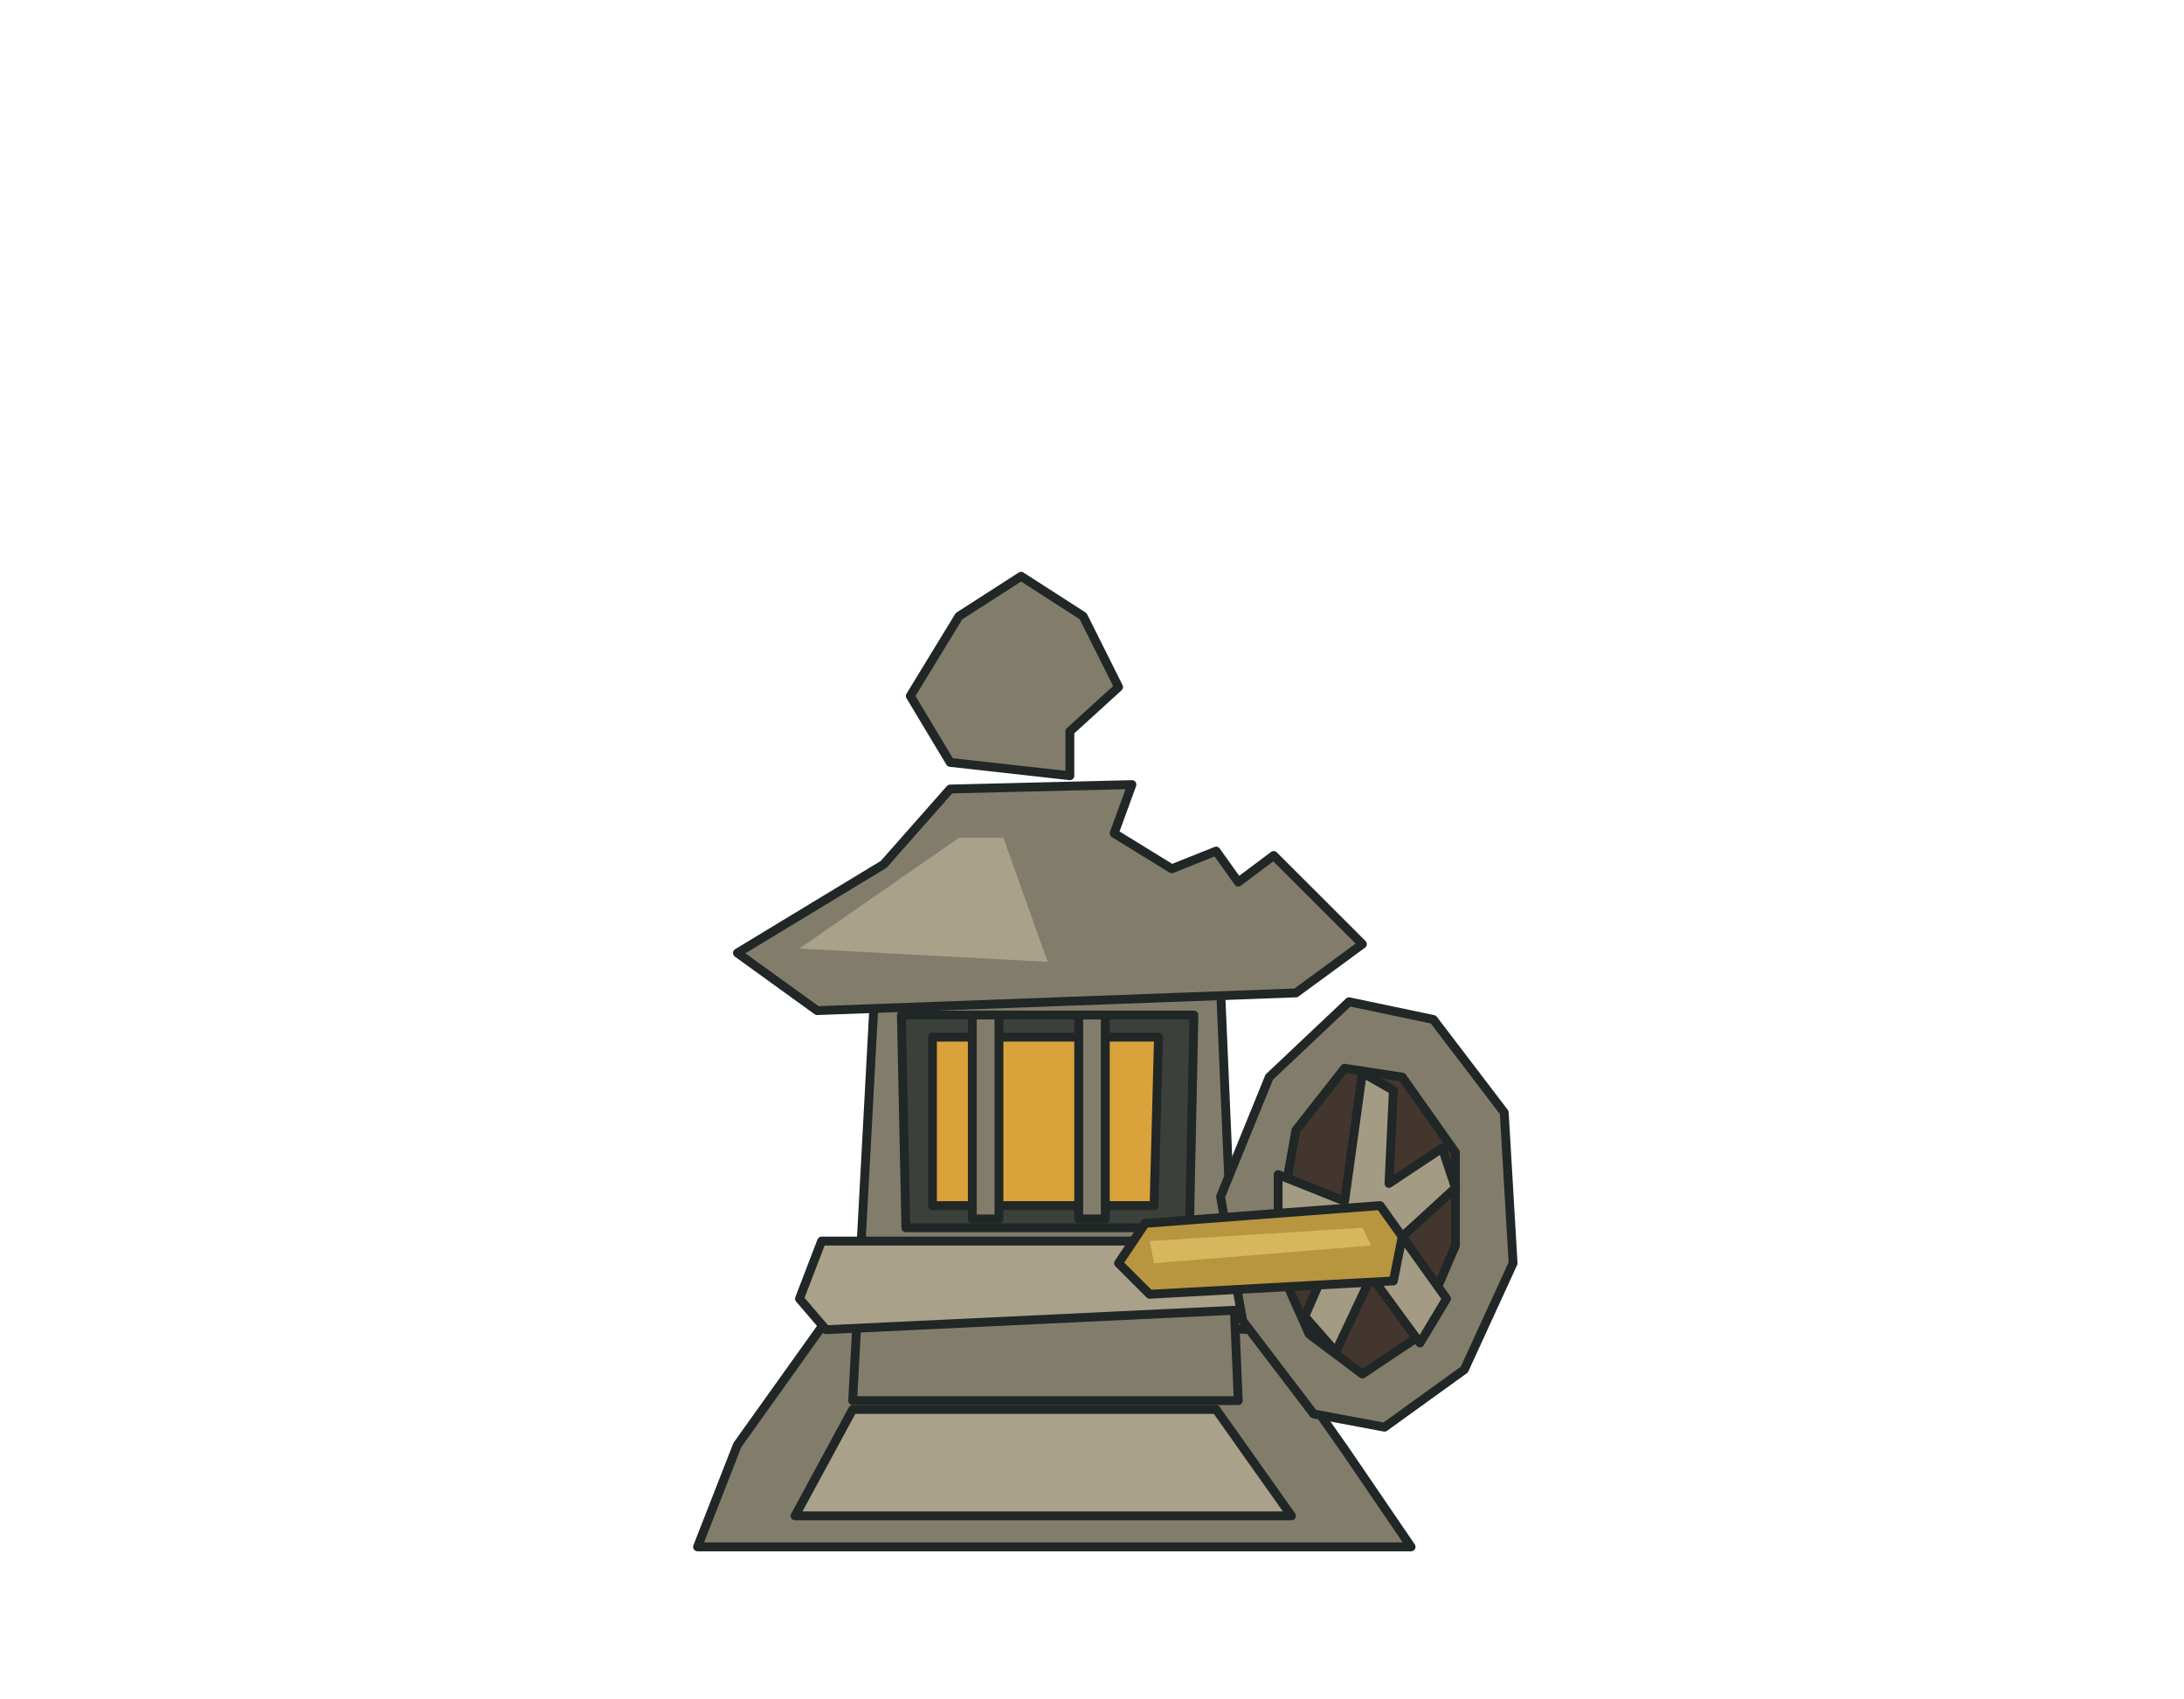
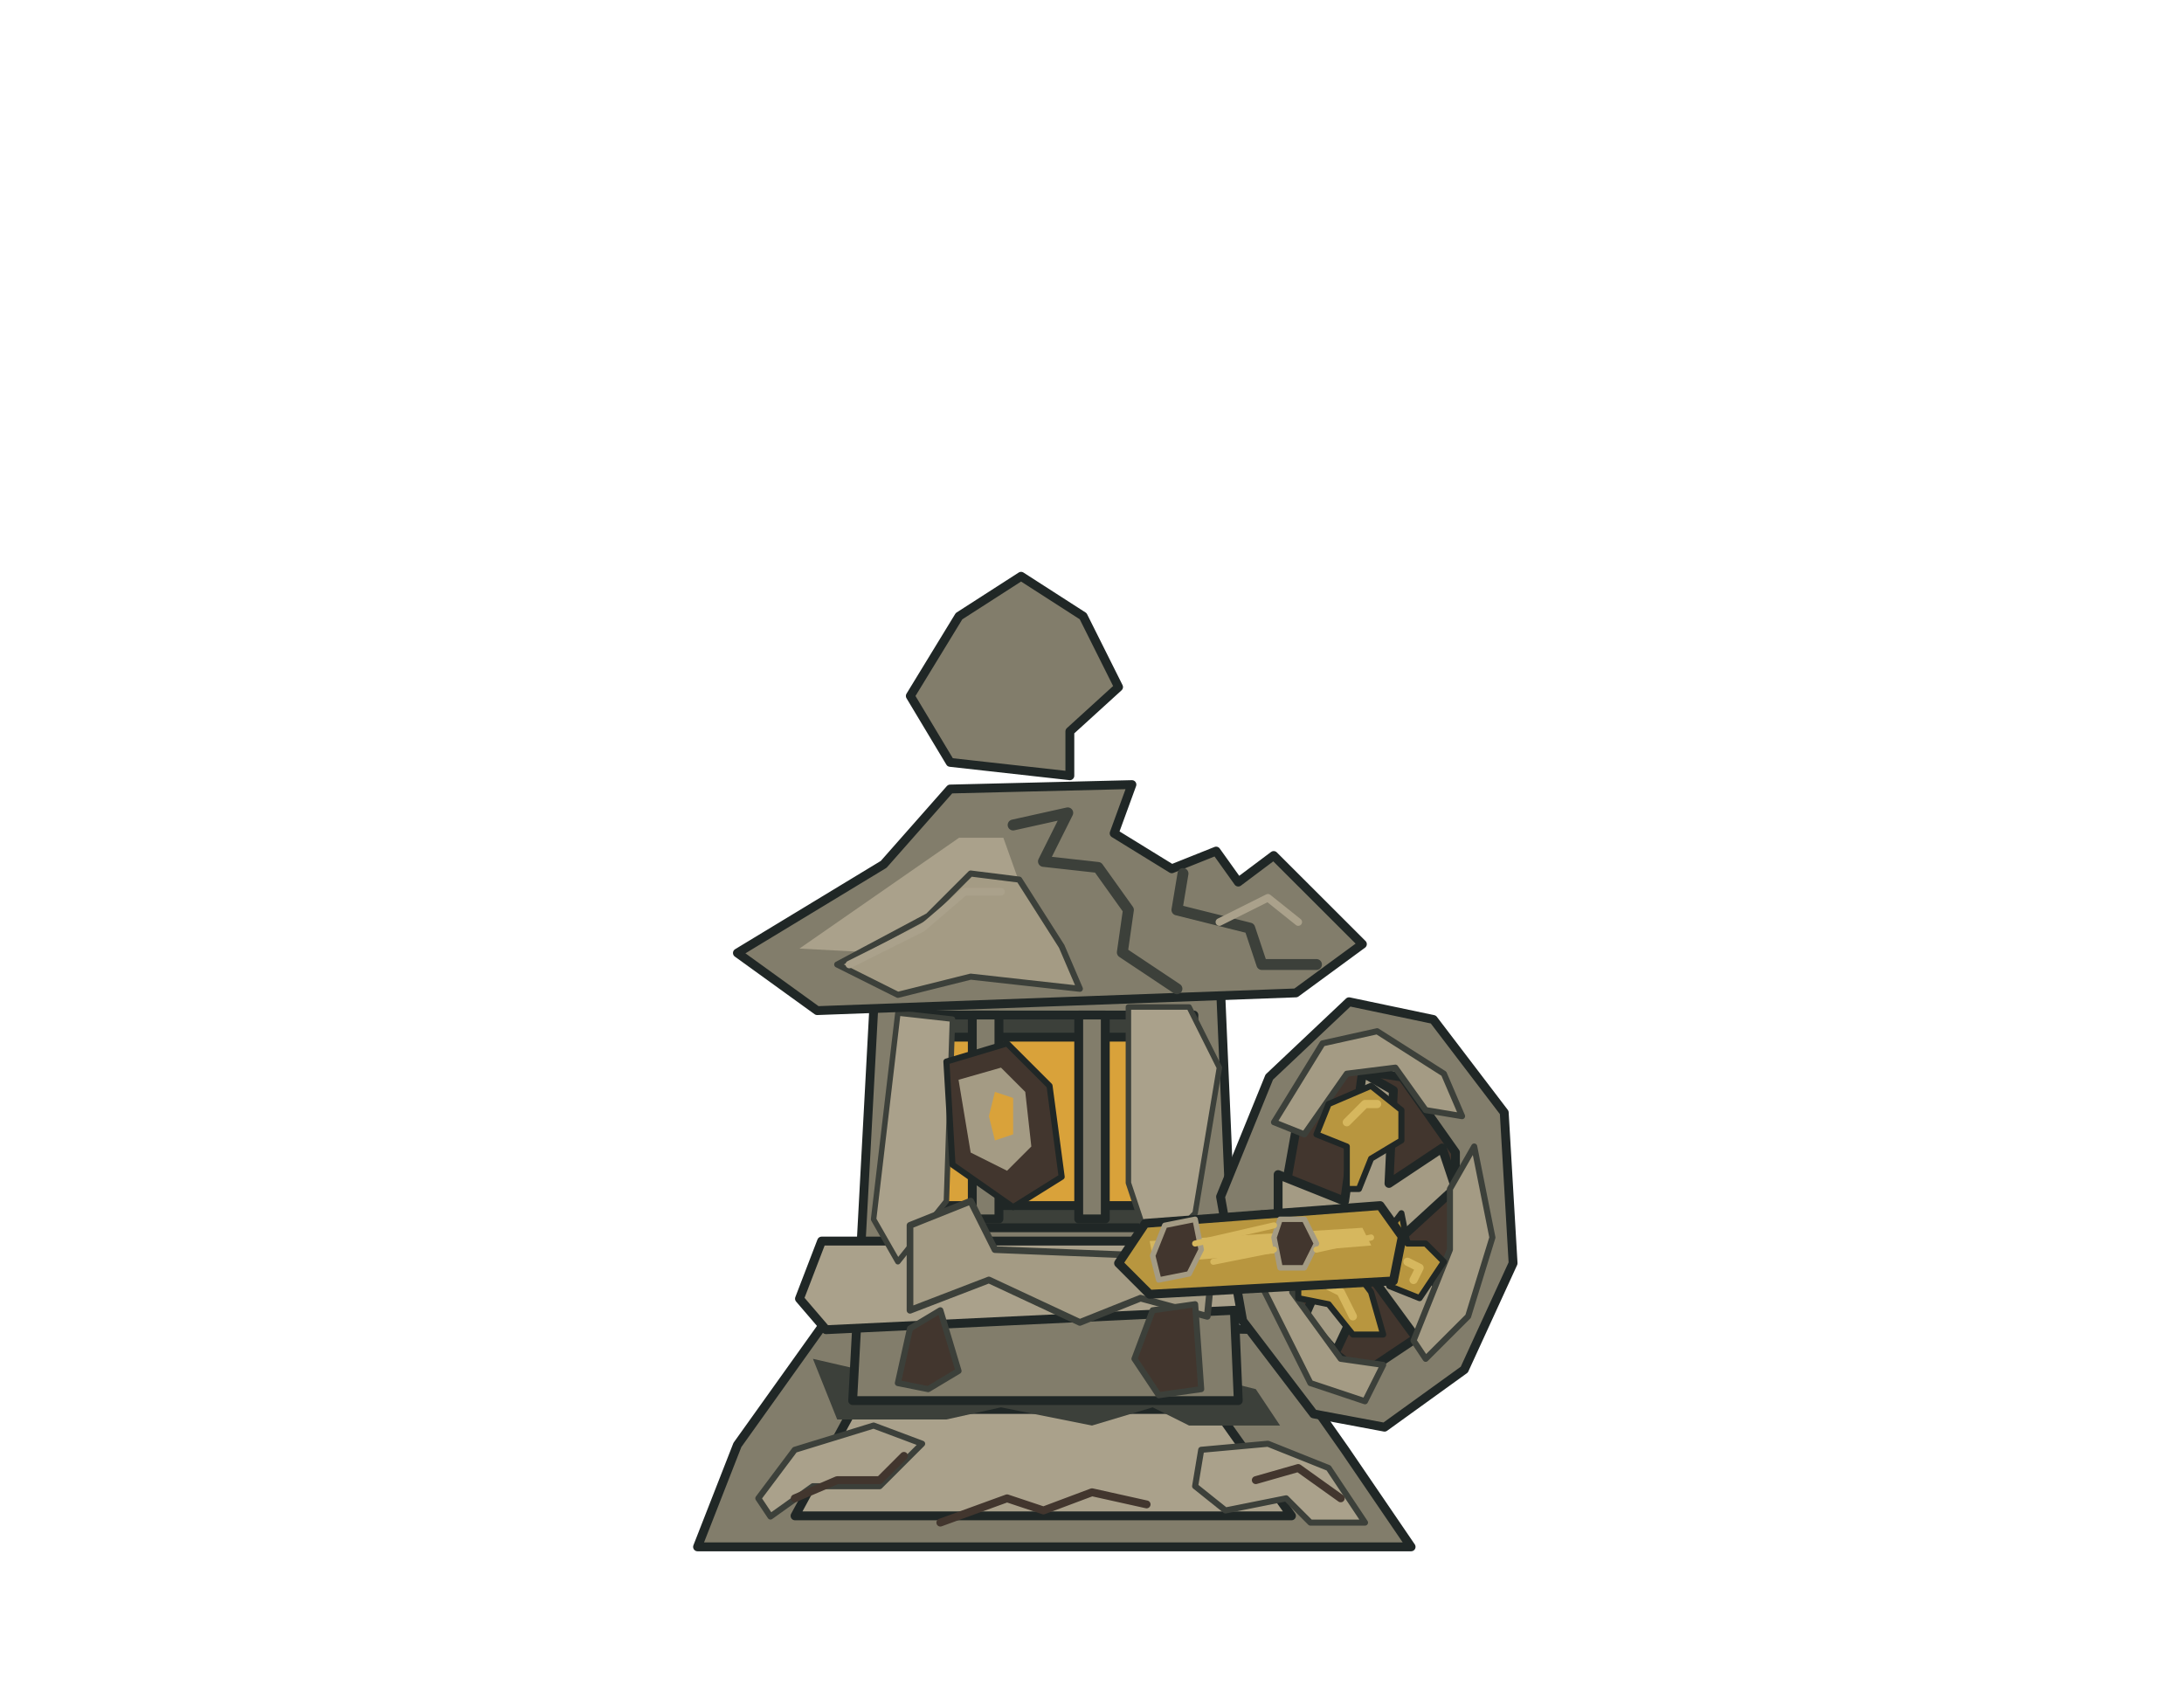
<svg xmlns="http://www.w3.org/2000/svg" viewBox="-180 -255 360 280" role="img">
  <g id="root" stroke-linejoin="round" stroke-linecap="round" />
  <g id="base" stroke-linejoin="round" stroke-linecap="round">
    <path d="M-43.84 -37.26 L-58.45 -16.8 L-65.02 0 L52.6 0 L41.64 -16.07 L27.76 -35.8 Z" fill="#827d6b" stroke="#202726" stroke-width="1.46" data-lod="0" />
    <path d="M-39.45 -22.65 L20.46 -22.65 L32.88 -5.11 L-48.95 -5.11 Z" fill="#aaa18b" stroke="#202726" stroke-width="1.46" data-lod="0" />
+     <path d="M-46 -31 L-33 -28 -29 -30 -18 -28 -13 -30 2 -27 15 -29 27 -26 31 -20 16 -20 10 -23 0 -20 -15 -23 -24 -21 -42 -21Z" fill="#3c403a" stroke="none" stroke-width="1" data-lod="0" />
+     <path d="M-49 -16 L-36 -20 -28 -17 -35 -10 -46 -10 -53 -5 -55 -8Z M18 -16 L29 -17 39 -13 45 -4 36 -4 32 -8 22 -6 17 -10Z" fill="#aaa18b" stroke="#3c403a" stroke-width="1" data-lod="0" />
+     <path d="M-49 -8 L-42 -11 -35 -11 -31 -15 M-25 -4 L-14 -8 -8 -6 0 -9 9 -7 M27 -11 L34 -13 41 -8" fill="none" stroke="#42362e" stroke-width="1.3" data-lod="0" />
  </g>
  <g id="housing" stroke-linejoin="round" stroke-linecap="round">
    <path d="M-35.8 -92.05 L21.19 -92.05 L24.11 -24.11 L-39.45 -24.11 Z" fill="#827d6b" stroke="#202726" stroke-width="1.46" data-lod="0" />
    <path d="M-31.42 -87.67 L16.8 -87.67 L16.07 -52.6 L-30.68 -52.6 Z" fill="#3c403a" stroke="#202726" stroke-width="1.46" data-lod="0" />
    <path d="M-26.3 -84.02 L10.96 -84.02 L10.23 -56.26 L-26.3 -56.26 Z" fill="#d9a23a" stroke="#202726" stroke-width="1.46" data-lod="0" />
    <path d="M-19.73 -87.67 L-15.34 -87.67 L-15.34 -54.06 L-19.73 -54.06 Z" fill="#827d6b" stroke="#202726" stroke-width="1.46" data-lod="0" />
    <path d="M-2.19 -87.67 L2.19 -87.67 L2.19 -54.06 L-2.19 -54.06 Z" fill="#827d6b" stroke="#202726" stroke-width="1.46" data-lod="0" />
    <path d="M-44.57 -50.41 L28.49 -50.41 L32.88 -39.45 L-43.84 -35.8 L-48.22 -40.91 Z" fill="#aaa18b" stroke="#202726" stroke-width="1.46" data-lod="0" />
+     <path d="M-32 -88 L-23 -87 -24 -57 -32 -47 -36 -54Z M6 -89 L16 -89 21 -79 17 -55 10 -48 6 -60Z" fill="#aaa18b" stroke="#3c403a" stroke-width="0.9" data-lod="0" />
+     <path d="M-30 -53 L-20 -57 -16 -49 9 -48 13 -53 20 -48 19 -38 8 -41 -2 -37 -17 -44 -30 -39Z" fill="#a49b84" stroke="#3c403a" stroke-width="1.1" data-lod="0" />
+     <path d="M-24 -80 L-14 -83 -7 -76 -5 -61 -13 -56 -23 -63Z" fill="#42362e" stroke="#202726" stroke-width="1" data-lod="0" />
+     <path d="M-22 -77 L-15 -79 -11 -75 -10 -66 -14 -62 -20 -65Z" fill="#a49b84" stroke="none" stroke-width="1" data-lod="0" />
+     <path d="M-16 -75 L-13 -74 -13 -68 -16 -67 -17 -71Z" fill="#d9a23a" stroke="none" stroke-width="1" data-lod="0" />
+     <path d="M-30 -36 L-25 -39 -22 -29 -27 -26 -32 -27Z M10 -39 L17 -40 18 -26 11 -25 7 -31Z" fill="#42362e" stroke="#3c403a" stroke-width="1" data-lod="0" />
  </g>
  <g id="cap" stroke-linejoin="round" stroke-linecap="round">
    <path d="M-58.45 -97.9 L-34.34 -112.51 L-23.38 -124.93 L6.58 -125.66 L3.65 -117.63 L13.15 -111.78 L20.46 -114.7 L24.11 -109.59 L29.95 -113.97 L44.57 -99.36 L33.61 -91.32 L-45.3 -88.4 Z" fill="#827d6b" stroke="#202726" stroke-width="1.46" data-lod="0" />
    <path d="M-48.22 -98.63 L-21.92 -116.89 L-14.61 -116.89 L-7.31 -96.44 Z" fill="#aaa18b" stroke="none" stroke-width="0" data-lod="0" />
    <path d="M-23.38 -129.32 L-29.95 -140.27 L-21.92 -153.42 L-11.69 -160 L-1.46 -153.42 L4.38 -141.74 L-3.65 -134.43 L-3.65 -127.12 Z" fill="#827d6b" stroke="#202726" stroke-width="1.46" data-lod="0" />
+     <path d="M-42 -96 L-27 -104 -20 -111 -12 -110 -5 -99 -2 -92 -20 -94 -32 -91Z" fill="#a49b84" stroke="#3c403a" stroke-width="1" data-lod="0" />
+     <path d="M-13 -119 L-4 -121 -8 -113 1 -112 6 -105 5 -98 14 -92 M15 -111 L14 -105 26 -102 28 -96 37 -96" fill="none" stroke="#3c403a" stroke-width="1.8" data-lod="0" />
+     <path d="M-40 -96 L-28 -102 -21 -108 -15 -108 M21 -103 L29 -107 34 -103" fill="none" stroke="#aaa18b" stroke-width="1.25" data-lod="0" />
  </g>
  <g id="wheel" stroke-linejoin="round" stroke-linecap="round">
    <path d="M29.22 -77.44 L42.37 -89.86 L56.26 -86.94 L67.95 -71.6 L69.41 -46.76 L61.37 -29.22 L48.22 -19.73 L36.53 -21.92 L24.84 -37.26 L21.19 -57.72 Z" fill="#827d6b" stroke="#202726" stroke-width="1.46" data-lod="0" />
    <path d="M33.61 -68.68 L41.64 -78.9 L51.14 -77.44 L59.91 -65.02 L59.91 -49.68 L53.33 -34.34 L44.57 -28.49 L35.8 -35.07 L29.95 -48.22 Z" fill="#42362e" stroke="#202726" stroke-width="1.46" data-lod="0" />
    <path d="M44.57 -78.17 L49.68 -75.25 L48.95 -59.91 L57.72 -65.75 L59.91 -59.18 L51.14 -51.14 L58.45 -40.91 L54.06 -33.61 L46.03 -44.57 L40.18 -32.15 L35.07 -37.99 L40.18 -49.68 L30.68 -53.33 L30.68 -61.37 L41.64 -56.99 Z" fill="#a49b84" stroke="#202726" stroke-width="1.46" data-lod="0" />
+     <path d="M30 -70 L38 -83 47 -85 58 -78 61 -71 55 -72 50 -79 42 -78 35 -68Z M63 -66 L66 -51 62 -38 55 -31 53 -34 59 -49 59 -59Z M28 -55 L33 -51 33 -42 41 -31 48 -30 45 -24 36 -27 28 -43Z" fill="#a49b84" stroke="#3c403a" stroke-width="1" data-lod="0" />
+     <path d="M39 -73 L46 -76 51 -72 51 -67 46 -64 44 -59 42 -59 42 -66 37 -68Z M55 -50 L58 -47 54 -41 49 -43 48 -51 51 -55 52 -50Z M38 -49 L43 -54 45 -49 43 -46 46 -42 48 -35 43 -35 39 -40 34 -41 34 -46Z" fill="#b8963f" stroke="#202726" stroke-width="1" data-lod="0" />
+     <path d="M42 -70 L45 -73 47 -73 M52 -47 L54 -46 53 -44 M39 -43 L41 -42 43 -38" fill="none" stroke="#d6b75e" stroke-width="1.35" data-lod="0" />
  </g>
  <g id="spindle" stroke-linejoin="round" stroke-linecap="round">
    <path d="M8.77 -53.33 L47.49 -56.26 L51.14 -51.14 L49.68 -43.84 L9.5 -41.64 L4.38 -46.76 Z" fill="#b8963f" stroke="#202726" stroke-width="1.46" data-lod="0" />
    <path d="M9.5 -50.41 L44.57 -52.6 L46.03 -49.68 L10.23 -46.76 Z" fill="#d6b75e" stroke="none" stroke-width="0" data-lod="0" />
+     <path d="M12 -53 L17 -54 18 -49 16 -45 11 -44 10 -48Z M31 -54 L35 -54 37 -50 35 -46 31 -46 30 -51Z" fill="#42362e" stroke="#a49b84" stroke-width="0.9" data-lod="0" />
+     <path d="M17 -50 L30 -53 M20 -47 L30 -49 M37 -49 L46 -51" fill="none" stroke="#d6b75e" stroke-width="1" data-lod="0" />
  </g>
</svg>
